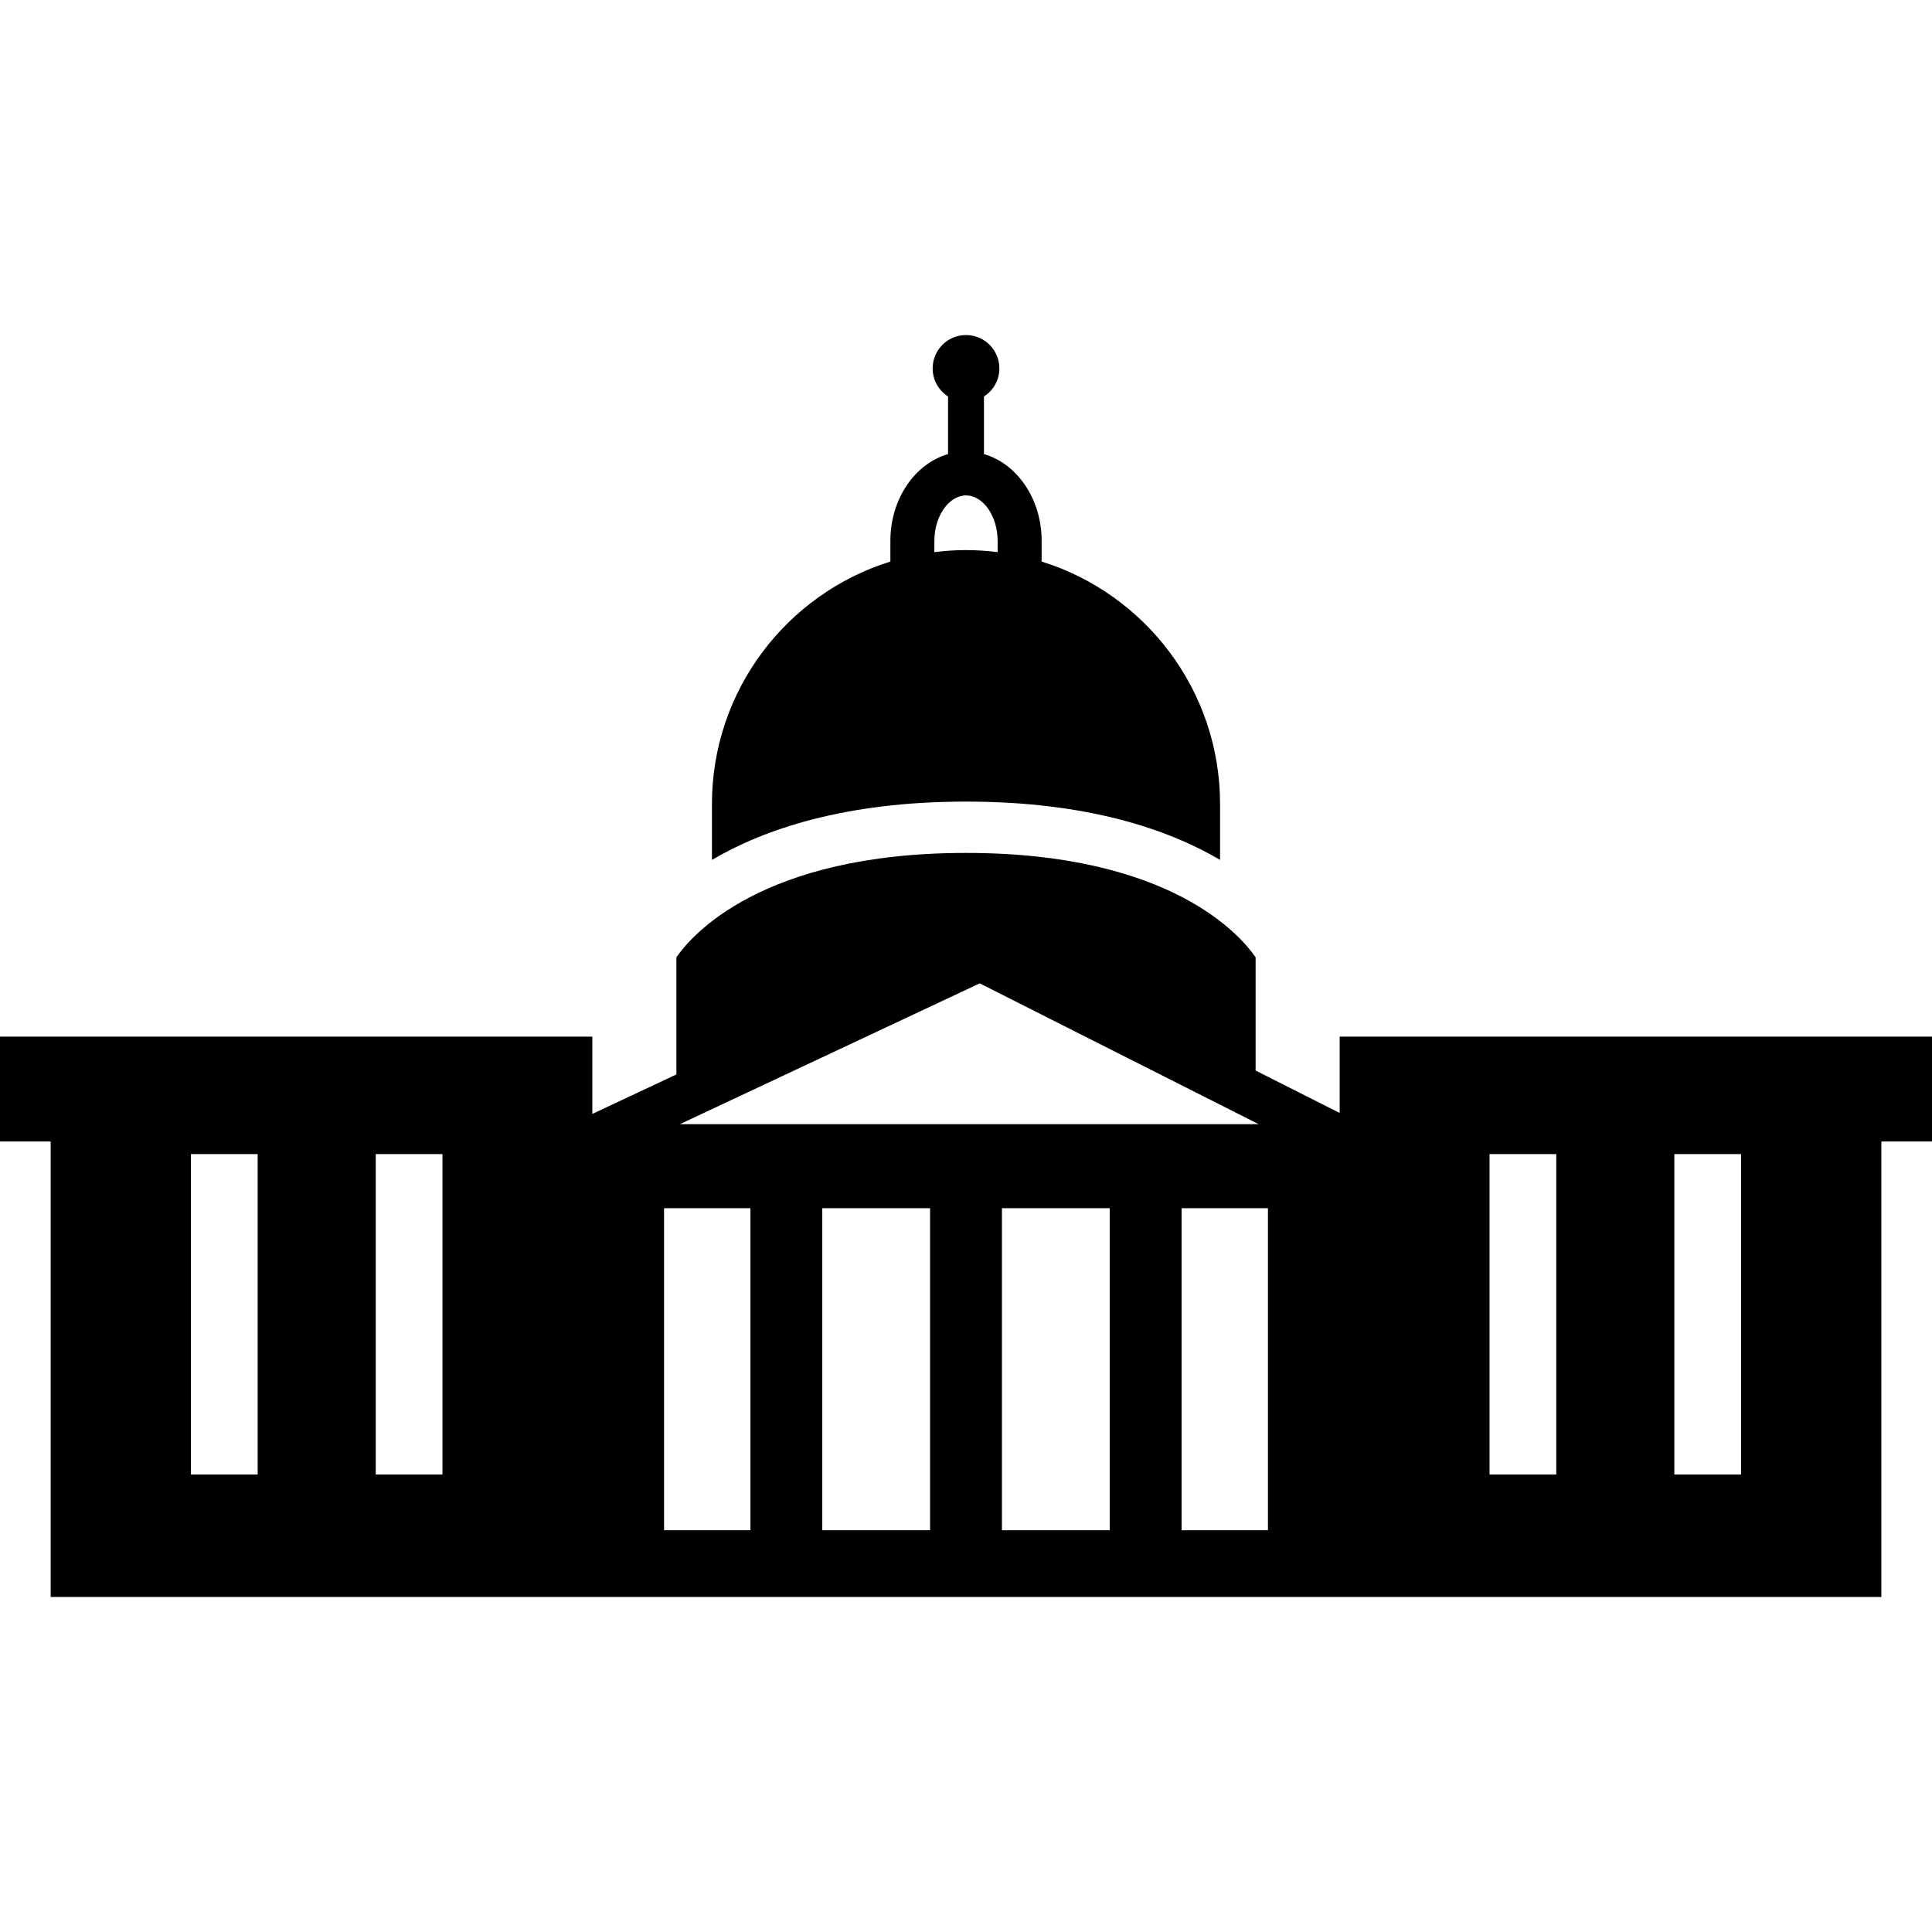
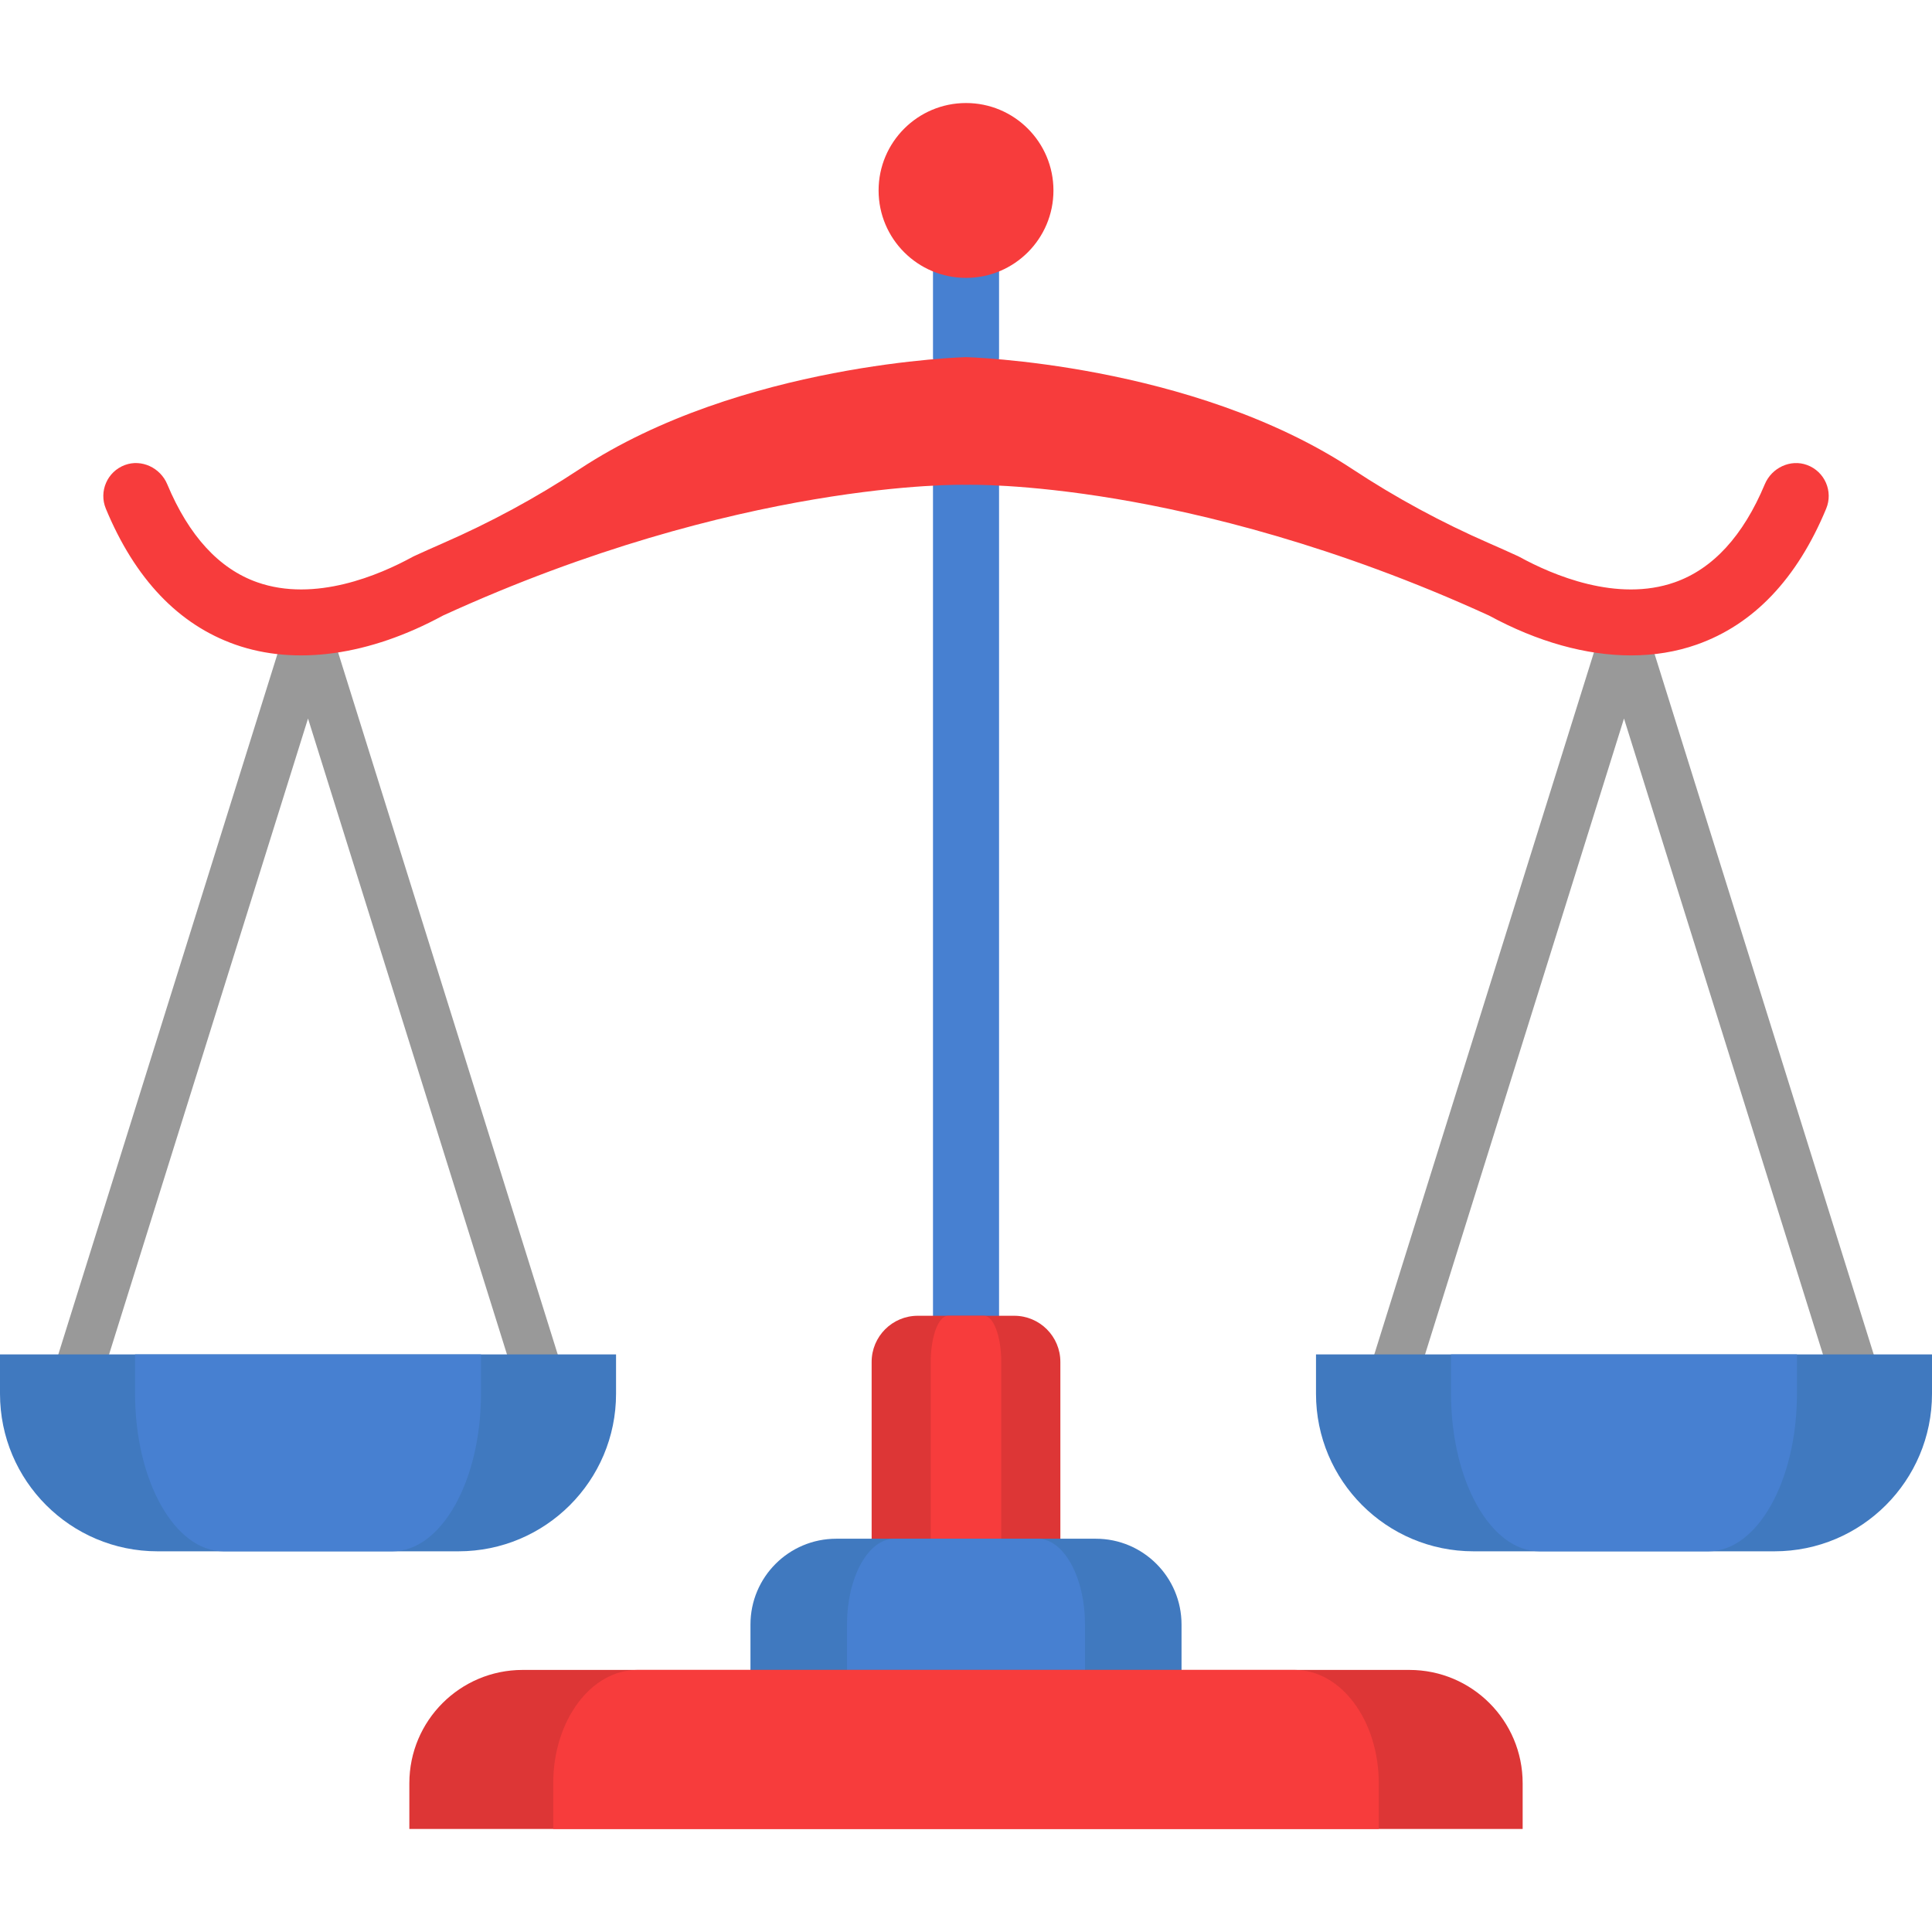
- <svg xmlns="http://www.w3.org/2000/svg" version="1.1" id="Capa_1" x="0px" y="0px" viewBox="0 0 443.995 443.995" style="enable-background:new 0 0 443.995 443.995;" xml:space="preserve">
+ <svg xmlns="http://www.w3.org/2000/svg" version="1.1" id="Layer_1" x="0px" y="0px" viewBox="0 0 512 512" style="enable-background:new 0 0 512 512;" xml:space="preserve">
  <g>
-     <path d="M280.386,197.612v-12.805c0-26.196-17.25-48.361-41.009-55.759v-4.774c0-9.638-5.658-17.724-13.25-19.921V91.119   c2.126-1.363,3.538-3.741,3.538-6.455c0-4.235-3.432-7.666-7.666-7.666c-4.235,0-7.667,3.431-7.667,7.666   c0,2.714,1.413,5.092,3.539,6.455v13.233c-7.593,2.198-13.251,10.284-13.251,19.921v4.775   c-23.76,7.397-41.009,29.563-41.009,55.759v12.805c11.941-7.013,30.472-13.396,58.389-13.396   C249.915,184.216,268.445,190.599,280.386,197.612z M214.729,124.273c0-5.648,3.329-10.421,7.269-10.421   c3.939,0,7.268,4.772,7.268,10.421v2.61c-2.383-0.296-4.805-0.466-7.268-0.466s-4.886,0.17-7.269,0.467V124.273z" />
-     <path d="M307.869,238.227v17.547l-7.519-3.796l-11.796-5.955v-26.024c-3.294-4.819-19.368-23.987-66.556-23.987   c-47.157,0-63.286,19.221-66.557,23.989v26.919l-11.796,5.54l-7.519,3.531v-17.764H0v24.096h11.641v104.675h125.633h0.447h168.553   h0.447h125.635V262.322h11.64v-24.096H307.869z M59.216,338.859H43.881v-73.633h15.335V338.859z M101.681,338.859H86.346v-73.633   h15.335V338.859z M225.152,225.989l64.096,32.356H156.253L225.152,225.989z M172.454,351.663h-19.846v-74.006h19.846V351.663z    M213.741,351.663h-24.773v-74.006h24.773V351.663z M255.026,351.663h-24.771v-74.006h24.771V351.663z M291.386,351.663H271.54   v-74.006h19.846V351.663z M357.648,338.859h-15.334v-73.633h15.334V338.859z M400.113,338.859h-15.334v-73.633h15.334V338.859z" />
+     <path style="fill:#4780D1;" d="M256.006,103.401c-4.836,0-8.754-3.92-8.754-8.754V53.409c0-4.835,3.918-8.754,8.754-8.754   c4.836,0,8.754,3.92,8.754,8.754v41.238C264.76,99.481,260.842,103.401,256.006,103.401z" />
+     <path style="fill:#4780D1;" d="M256.006,357.446c-4.836,0-8.754-3.919-8.754-8.754V119.73c0-4.835,3.918-8.754,8.754-8.754   c4.836,0,8.754,3.92,8.754,8.754v228.961C264.76,353.526,260.842,357.446,256.006,357.446z" />
  </g>
+   <g>
+     <path style="fill:#999999;" d="M485.614,366.971l-55.237-176.555L375.14,366.971l-12.253-3.833L424.25,167   c0.838-2.679,3.32-4.503,6.127-4.503c2.807,0,5.289,1.824,6.127,4.503l61.364,196.138L485.614,366.971z" />
+     <path style="fill:#999999;" d="M136.867,366.971L81.629,190.417L26.392,366.971l-12.253-3.833L75.501,167   c0.838-2.679,3.32-4.503,6.127-4.503c2.807,0,5.289,1.824,6.127,4.503l61.364,196.138L136.867,366.971z" />
+   </g>
+   <circle style="fill:#F73C3C;" cx="256.006" cy="50.473" r="23.169" />
+   <path style="fill:#DD3636;" d="M281.008,360.924v48.603h-50.015v-48.603c0-6.758,5.474-12.232,12.232-12.232h12.781h12.769  C275.533,348.692,281.008,354.166,281.008,360.924z" />
+   <path style="fill:#F73C3C;" d="M265.344,360.924v48.603h-18.687v-48.603c0-6.758,2.045-12.232,4.571-12.232h4.775h4.77  C263.299,348.692,265.344,354.166,265.344,360.924z" />
+   <g>
+     <path style="fill:#4079BF;" d="M512,358.928v10.435c0,23.053-18.687,41.751-41.751,41.751h-79.744   c-23.064,0-41.751-18.699-41.751-41.751v-10.435H512z" />
+     <path style="fill:#4079BF;" d="M163.259,358.928v10.435c0,23.053-18.699,41.751-41.763,41.751H41.751   C18.699,411.114,0,392.416,0,369.363v-10.435H163.259z" />
+   </g>
+   <g>
+     <path style="fill:#4780D1;" d="M127.464,358.928v10.435c0,23.053-10.499,41.751-23.449,41.751H59.237   c-12.944,0-23.444-18.699-23.444-41.751v-10.435H127.464z" />
+     <path style="fill:#4780D1;" d="M476.211,358.928v10.435c0,23.053-10.499,41.751-23.449,41.751h-44.777   c-12.944,0-23.444-18.699-23.444-41.751v-10.435H476.211z" />
+   </g>
+   <path style="fill:#F73C3C;" d="M478.916,123.24c-4.427-1.646-9.401,0.727-11.224,5.084c-5.726,13.689-13.753,22.433-23.861,25.99  c-15.292,5.382-32.346-1.906-41.144-6.724c-0.151-0.076-0.296-0.149-0.447-0.225c-2.556-1.172-5.093-2.306-7.607-3.404  c-12.593-5.498-24.699-12.036-36.169-19.605c-42.76-28.214-102.46-29.712-102.46-29.712s-59.702,1.496-102.455,29.707  c-11.474,7.571-23.584,14.113-36.183,19.613c-2.511,1.096-5.044,2.229-7.597,3.4c-0.151,0.076-0.296,0.149-0.447,0.224  c-8.798,4.819-25.854,12.105-41.144,6.724c-10.108-3.557-18.135-12.3-23.861-25.99c-1.823-4.357-6.797-6.73-11.224-5.084  c-4.678,1.738-6.939,6.994-5.044,11.562c7.716,18.609,19.264,30.732,34.316,36.029c15.996,5.627,35.524,2.892,55.03-7.7  c78.476-35.895,137.763-34.665,138.34-34.651c0.17,0.005,0.356,0.006,0.526,0c0.151-0.003,15.063-0.368,39.504,3.726  c22.492,3.768,57.888,12.19,98.847,30.925c12.876,6.992,25.759,10.56,37.632,10.56c6.114,0,11.96-0.948,17.397-2.86  c15.052-5.297,26.6-17.418,34.316-36.029C485.855,130.234,483.595,124.979,478.916,123.24z" />
+   <path style="fill:#4079BF;" d="M313.118,430.514v13.785H198.882v-13.785c0-12.559,10.178-22.737,22.737-22.737h9.373h50.015h9.384  C302.94,407.776,313.118,417.954,313.118,430.514z" />
+   <path style="fill:#4780D1;" d="M287.528,430.514v13.785h-63.055v-13.785c0-12.559,5.618-22.737,12.551-22.737h5.173h27.607h5.18  C281.91,407.776,287.528,417.954,287.528,430.514z" />
+   <path style="fill:#DD3636;" d="M403.519,472.58v12.116H108.481V472.58c0-16.586,13.446-30.033,30.033-30.033h60.368h114.236h60.38  C390.084,442.548,403.519,455.994,403.519,472.58z" />
+   <path style="fill:#F73C3C;" d="M365.389,472.58v12.116H146.611V472.58c0-16.586,9.97-30.033,22.271-30.033h44.765h84.71h44.773  C355.427,442.548,365.389,455.994,365.389,472.58z" />
  <g>
</g>
  <g>
</g>
  <g>
</g>
  <g>
</g>
  <g>
</g>
  <g>
</g>
  <g>
</g>
  <g>
</g>
  <g>
</g>
  <g>
</g>
  <g>
</g>
  <g>
</g>
  <g>
</g>
  <g>
</g>
  <g>
</g>
</svg>
